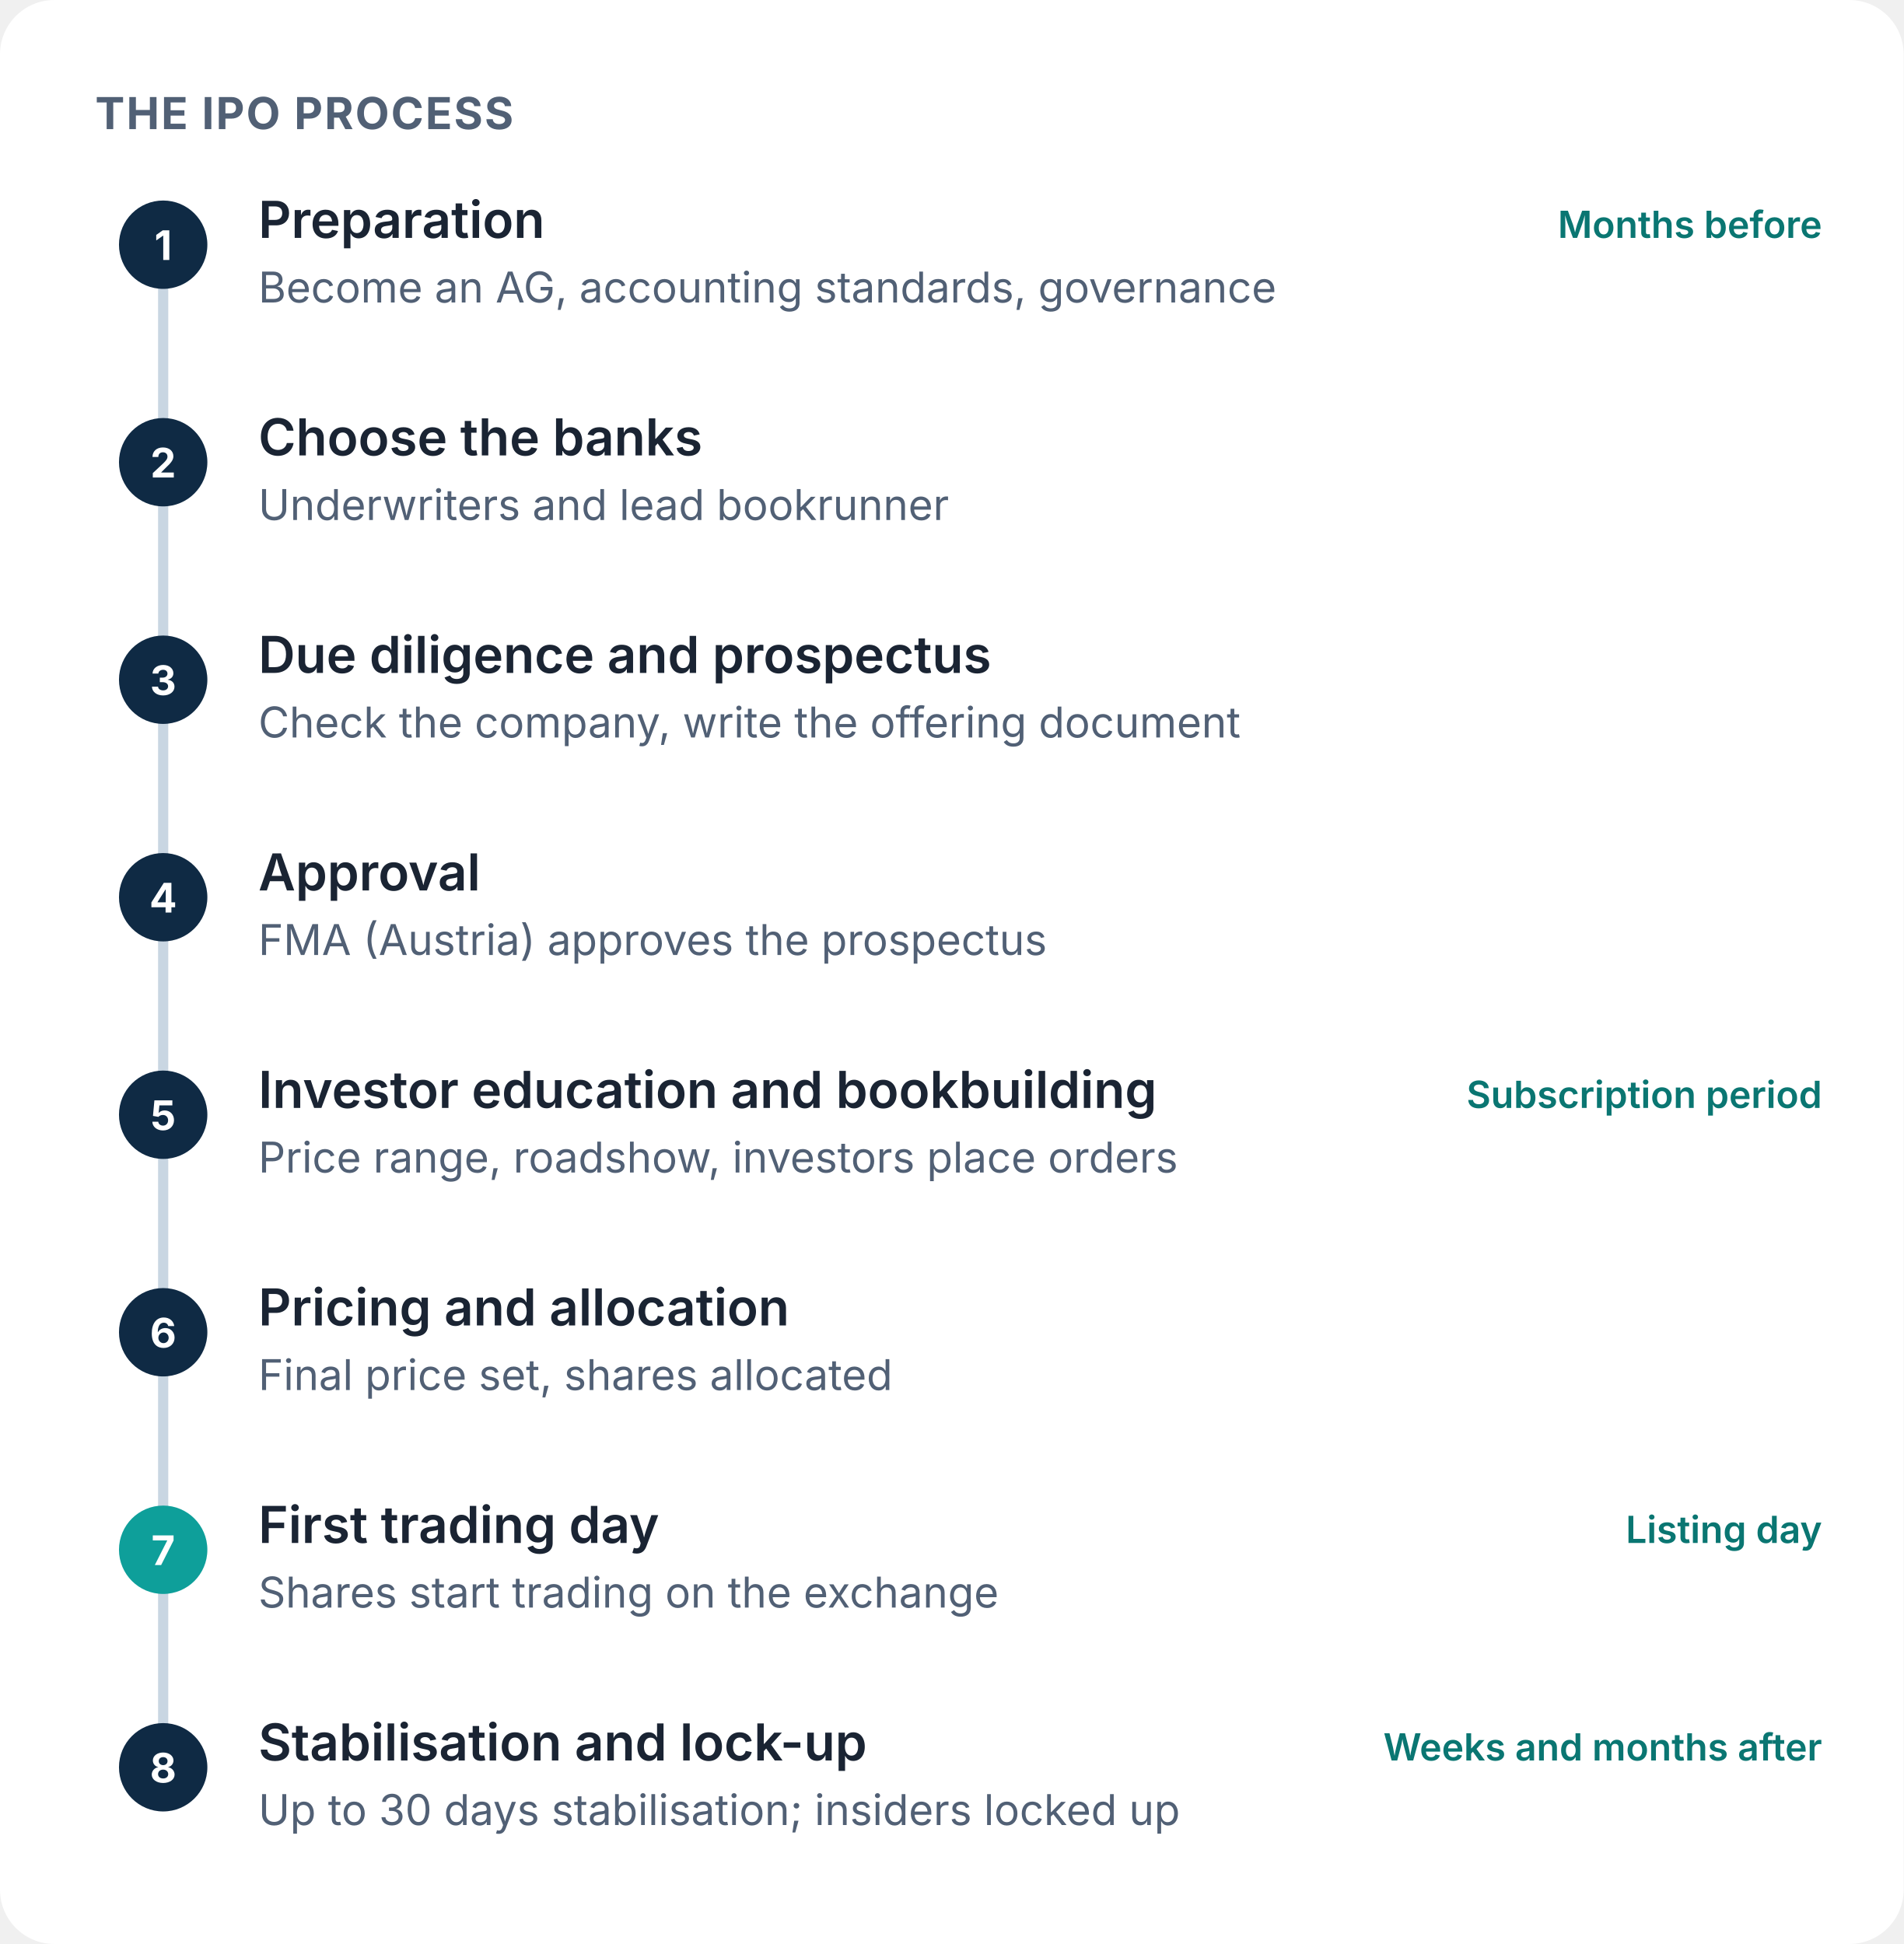
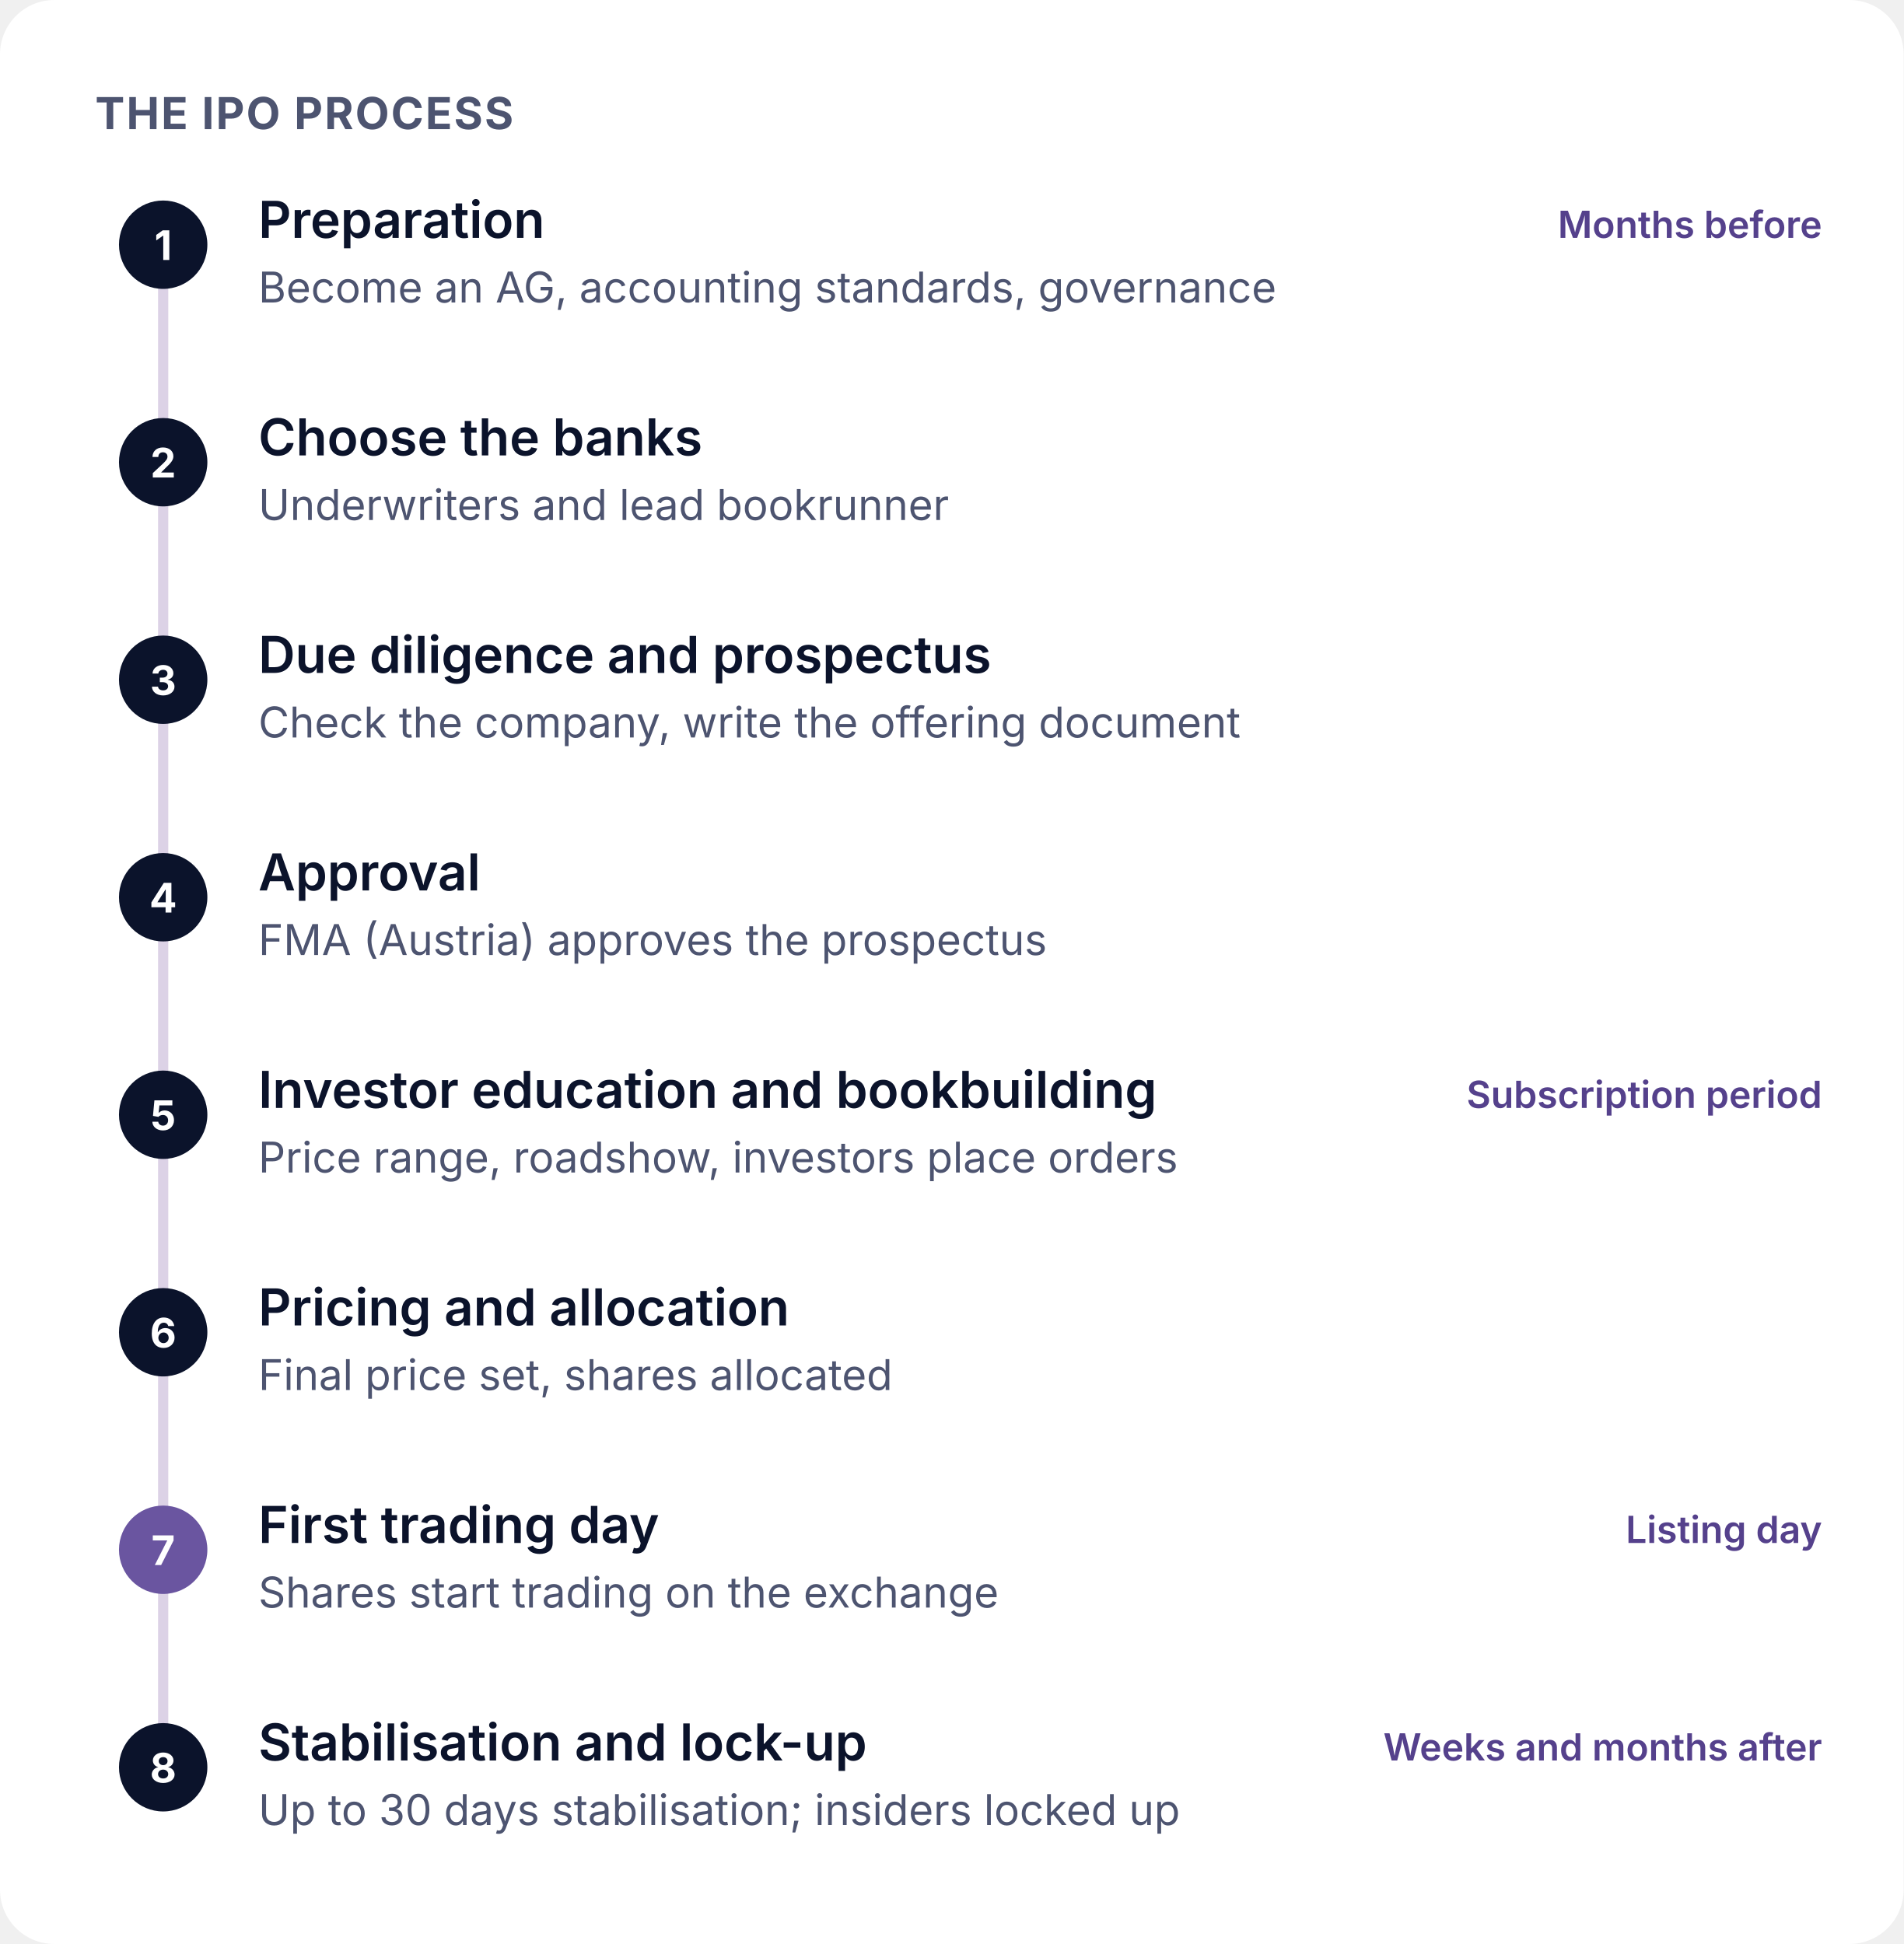
<svg xmlns="http://www.w3.org/2000/svg" viewBox="0 0 560 572" font-family="Inter, system-ui, sans-serif">
  <rect width="560" height="572" rx="16" fill="#ffffff" />
-   <text x="28" y="38" font-size="13" font-weight="700" fill="#516075" letter-spacing="0.5">THE IPO PROCESS</text>
-   <line x1="48" y1="72" x2="48" y2="520" stroke="#C9D6E2" stroke-width="3" />
-   <circle cx="48" cy="72" r="13" fill="#0F2A44" />
+   <text x="28" y="38" font-size="13" font-weight="700" fill="#4D5470" letter-spacing="0.5">THE IPO PROCESS</text>
+   <line x1="48" y1="72" x2="48" y2="520" stroke="#DCD2E6" stroke-width="3" />
+   <circle cx="48" cy="72" r="13" fill="#0B132B" />
  <text x="48" y="76.5" text-anchor="middle" font-size="12" font-weight="700" fill="#ffffff">1</text>
-   <text x="76" y="70" font-size="15" font-weight="600" fill="#1A2433">Preparation</text>
-   <text x="76" y="89" font-size="12.5" fill="#516075">Become an AG, accounting standards, governance</text>
-   <text x="536" y="70" text-anchor="end" font-size="11" font-weight="600" fill="#0A7672">Months before</text>
-   <circle cx="48" cy="136" r="13" fill="#0F2A44" />
+   <text x="76" y="70" font-size="15" font-weight="600" fill="#0B132B">Preparation</text>
+   <text x="76" y="89" font-size="12.5" fill="#4D5470">Become an AG, accounting standards, governance</text>
+   <text x="536" y="70" text-anchor="end" font-size="11" font-weight="600" fill="#55418C">Months before</text>
+   <circle cx="48" cy="136" r="13" fill="#0B132B" />
  <text x="48" y="140.5" text-anchor="middle" font-size="12" font-weight="700" fill="#ffffff">2</text>
-   <text x="76" y="134" font-size="15" font-weight="600" fill="#1A2433">Choose the banks</text>
-   <text x="76" y="153" font-size="12.5" fill="#516075">Underwriters and lead bookrunner</text>
-   <circle cx="48" cy="200" r="13" fill="#0F2A44" />
+   <text x="76" y="134" font-size="15" font-weight="600" fill="#0B132B">Choose the banks</text>
+   <text x="76" y="153" font-size="12.5" fill="#4D5470">Underwriters and lead bookrunner</text>
+   <circle cx="48" cy="200" r="13" fill="#0B132B" />
  <text x="48" y="204.5" text-anchor="middle" font-size="12" font-weight="700" fill="#ffffff">3</text>
-   <text x="76" y="198" font-size="15" font-weight="600" fill="#1A2433">Due diligence and prospectus</text>
-   <text x="76" y="217" font-size="12.5" fill="#516075">Check the company, write the offering document</text>
-   <circle cx="48" cy="264" r="13" fill="#0F2A44" />
+   <text x="76" y="198" font-size="15" font-weight="600" fill="#0B132B">Due diligence and prospectus</text>
+   <text x="76" y="217" font-size="12.5" fill="#4D5470">Check the company, write the offering document</text>
+   <circle cx="48" cy="264" r="13" fill="#0B132B" />
  <text x="48" y="268.5" text-anchor="middle" font-size="12" font-weight="700" fill="#ffffff">4</text>
-   <text x="76" y="262" font-size="15" font-weight="600" fill="#1A2433">Approval</text>
-   <text x="76" y="281" font-size="12.5" fill="#516075">FMA (Austria) approves the prospectus</text>
-   <circle cx="48" cy="328" r="13" fill="#0F2A44" />
+   <text x="76" y="262" font-size="15" font-weight="600" fill="#0B132B">Approval</text>
+   <text x="76" y="281" font-size="12.5" fill="#4D5470">FMA (Austria) approves the prospectus</text>
+   <circle cx="48" cy="328" r="13" fill="#0B132B" />
  <text x="48" y="332.5" text-anchor="middle" font-size="12" font-weight="700" fill="#ffffff">5</text>
-   <text x="76" y="326" font-size="15" font-weight="600" fill="#1A2433">Investor education and bookbuilding</text>
-   <text x="76" y="345" font-size="12.5" fill="#516075">Price range, roadshow, investors place orders</text>
-   <text x="536" y="326" text-anchor="end" font-size="11" font-weight="600" fill="#0A7672">Subscription period</text>
-   <circle cx="48" cy="392" r="13" fill="#0F2A44" />
+   <text x="76" y="326" font-size="15" font-weight="600" fill="#0B132B">Investor education and bookbuilding</text>
+   <text x="76" y="345" font-size="12.5" fill="#4D5470">Price range, roadshow, investors place orders</text>
+   <text x="536" y="326" text-anchor="end" font-size="11" font-weight="600" fill="#55418C">Subscription period</text>
+   <circle cx="48" cy="392" r="13" fill="#0B132B" />
  <text x="48" y="396.5" text-anchor="middle" font-size="12" font-weight="700" fill="#ffffff">6</text>
-   <text x="76" y="390" font-size="15" font-weight="600" fill="#1A2433">Pricing and allocation</text>
-   <text x="76" y="409" font-size="12.5" fill="#516075">Final price set, shares allocated</text>
-   <circle cx="48" cy="456" r="13" fill="#0E9F9A" />
+   <text x="76" y="390" font-size="15" font-weight="600" fill="#0B132B">Pricing and allocation</text>
+   <text x="76" y="409" font-size="12.5" fill="#4D5470">Final price set, shares allocated</text>
+   <circle cx="48" cy="456" r="13" fill="#6A55A0" />
  <text x="48" y="460.5" text-anchor="middle" font-size="12" font-weight="700" fill="#ffffff">7</text>
-   <text x="76" y="454" font-size="15" font-weight="600" fill="#1A2433">First trading day</text>
-   <text x="76" y="473" font-size="12.5" fill="#516075">Shares start trading on the exchange</text>
-   <text x="536" y="454" text-anchor="end" font-size="11" font-weight="600" fill="#0A7672">Listing day</text>
-   <circle cx="48" cy="520" r="13" fill="#0F2A44" />
+   <text x="76" y="454" font-size="15" font-weight="600" fill="#0B132B">First trading day</text>
+   <text x="76" y="473" font-size="12.5" fill="#4D5470">Shares start trading on the exchange</text>
+   <text x="536" y="454" text-anchor="end" font-size="11" font-weight="600" fill="#55418C">Listing day</text>
+   <circle cx="48" cy="520" r="13" fill="#0B132B" />
  <text x="48" y="524.5" text-anchor="middle" font-size="12" font-weight="700" fill="#ffffff">8</text>
-   <text x="76" y="518" font-size="15" font-weight="600" fill="#1A2433">Stabilisation and lock-up</text>
-   <text x="76" y="537" font-size="12.5" fill="#516075">Up to 30 days stabilisation; insiders locked up</text>
-   <text x="536" y="518" text-anchor="end" font-size="11" font-weight="600" fill="#0A7672">Weeks and months after</text>
+   <text x="76" y="518" font-size="15" font-weight="600" fill="#0B132B">Stabilisation and lock-up</text>
+   <text x="76" y="537" font-size="12.5" fill="#4D5470">Up to 30 days stabilisation; insiders locked up</text>
+   <text x="536" y="518" text-anchor="end" font-size="11" font-weight="600" fill="#55418C">Weeks and months after</text>
</svg>
